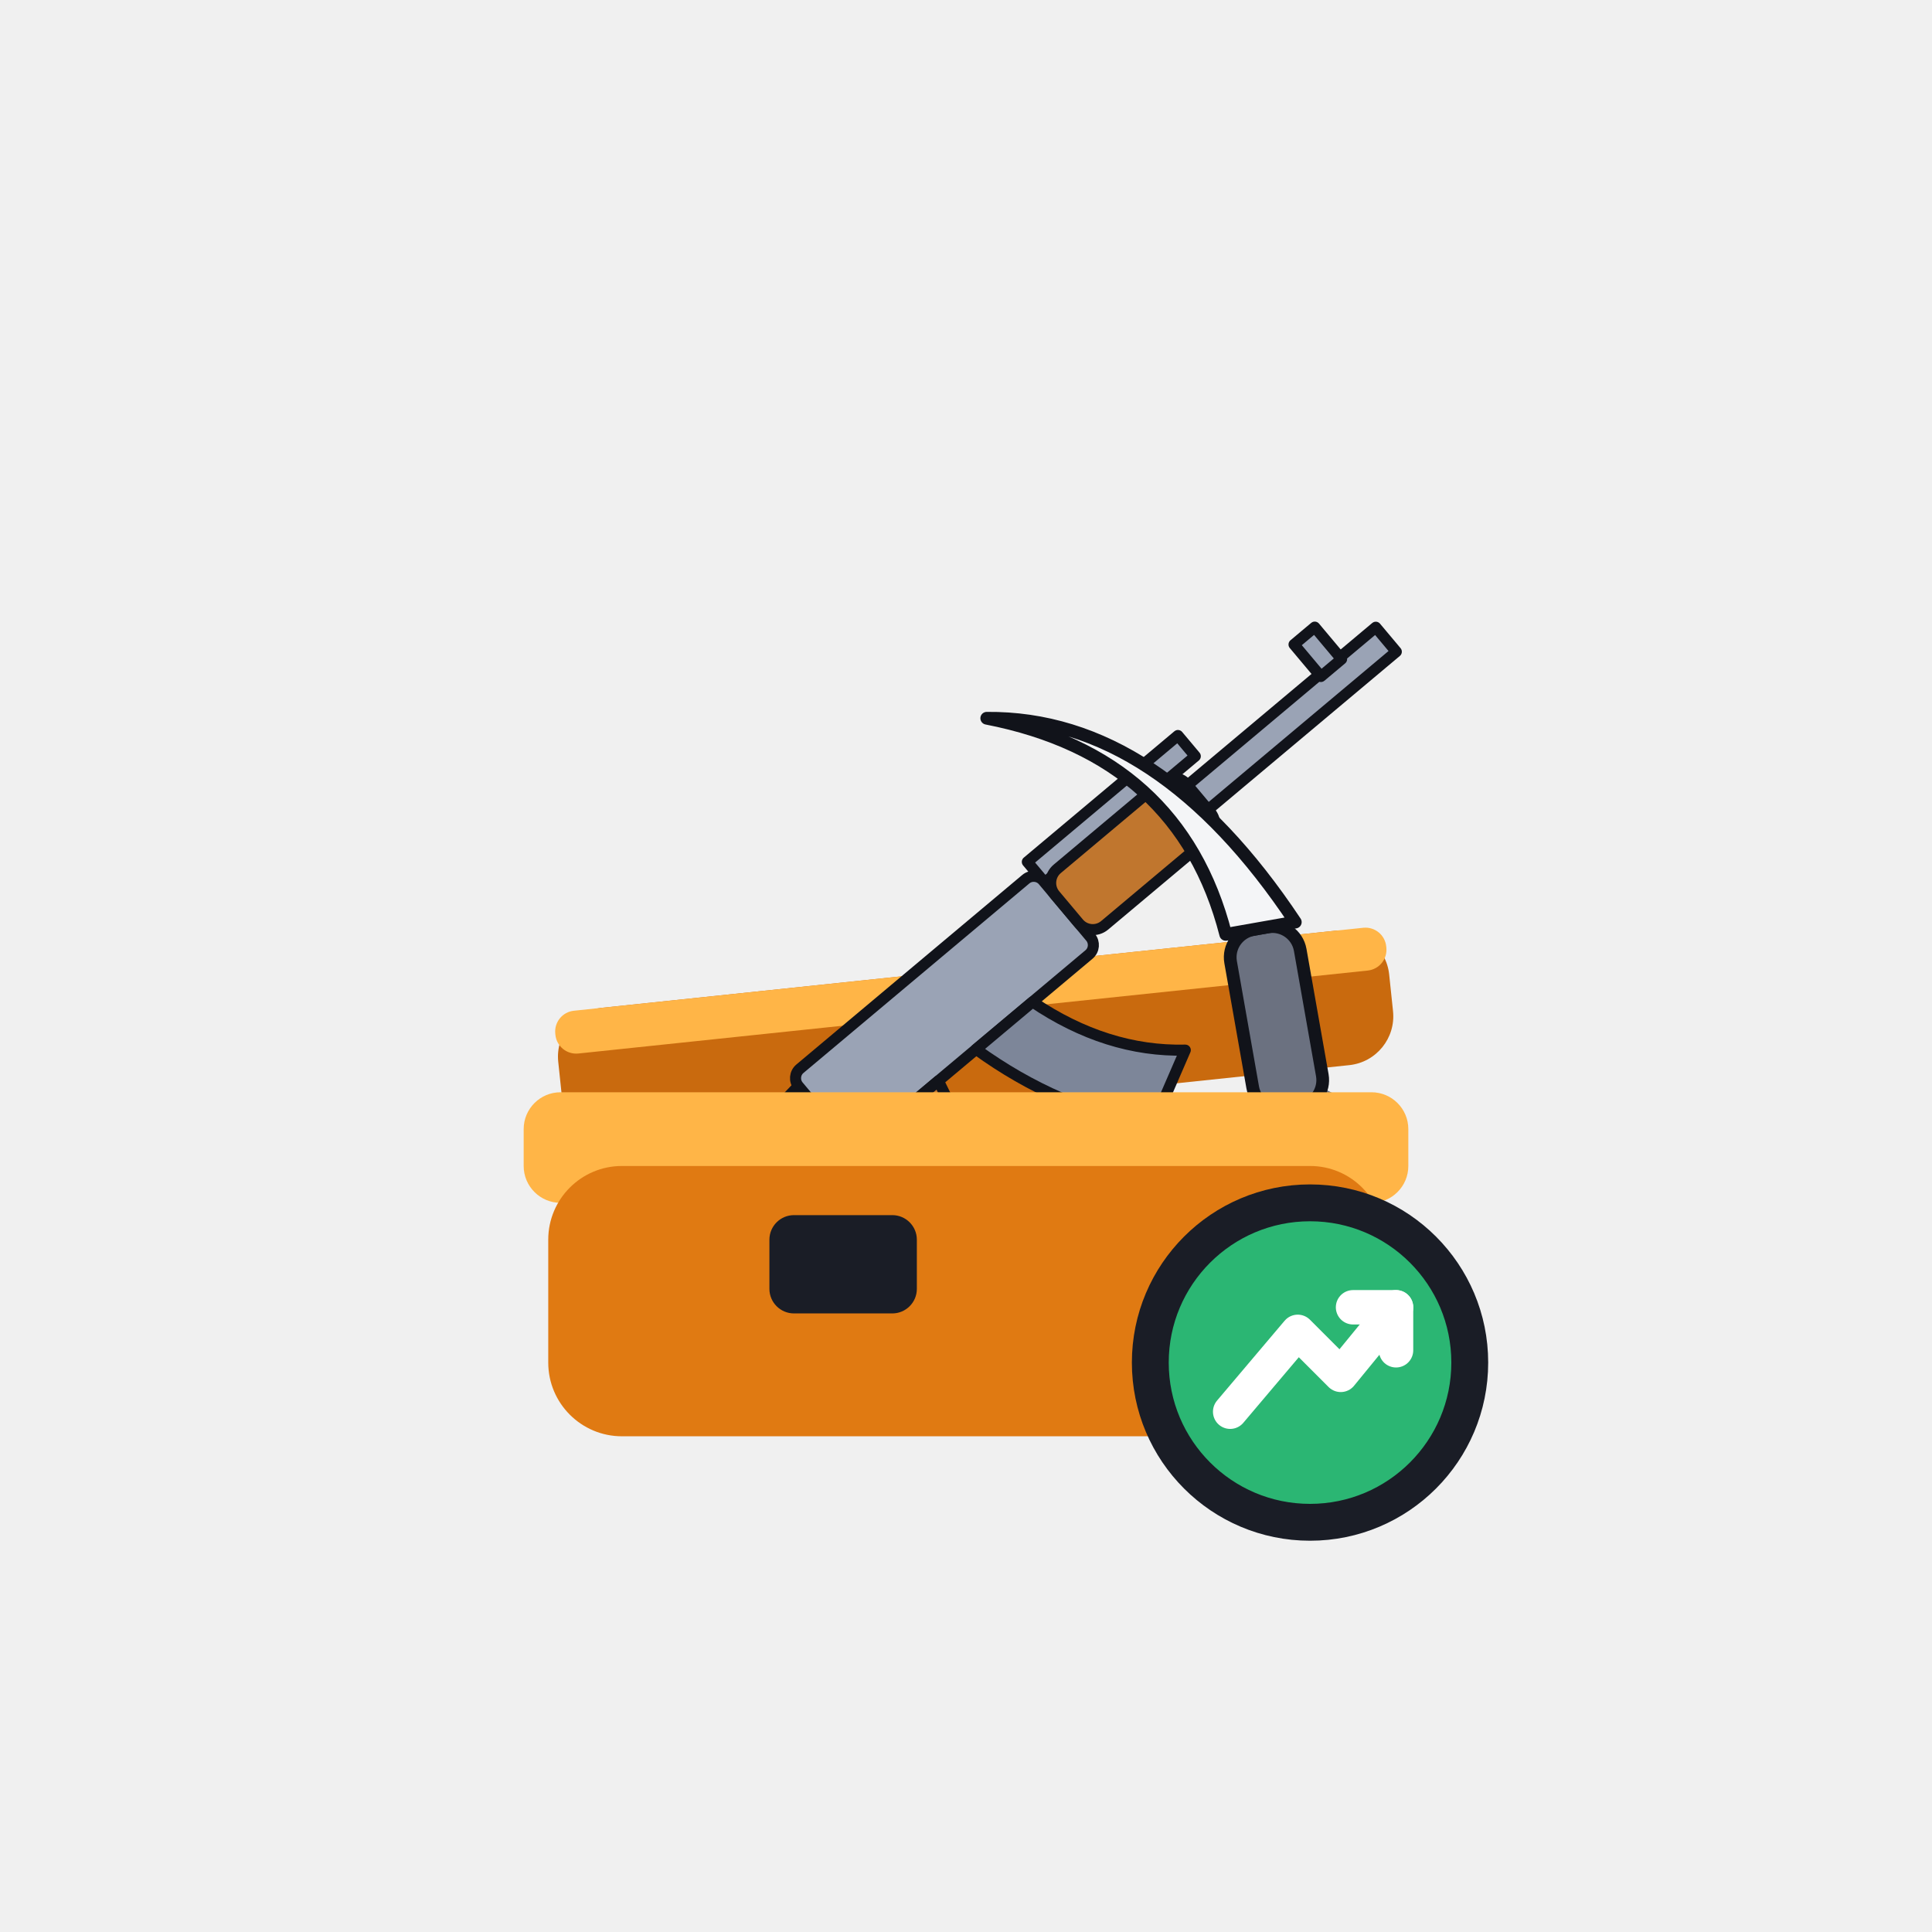
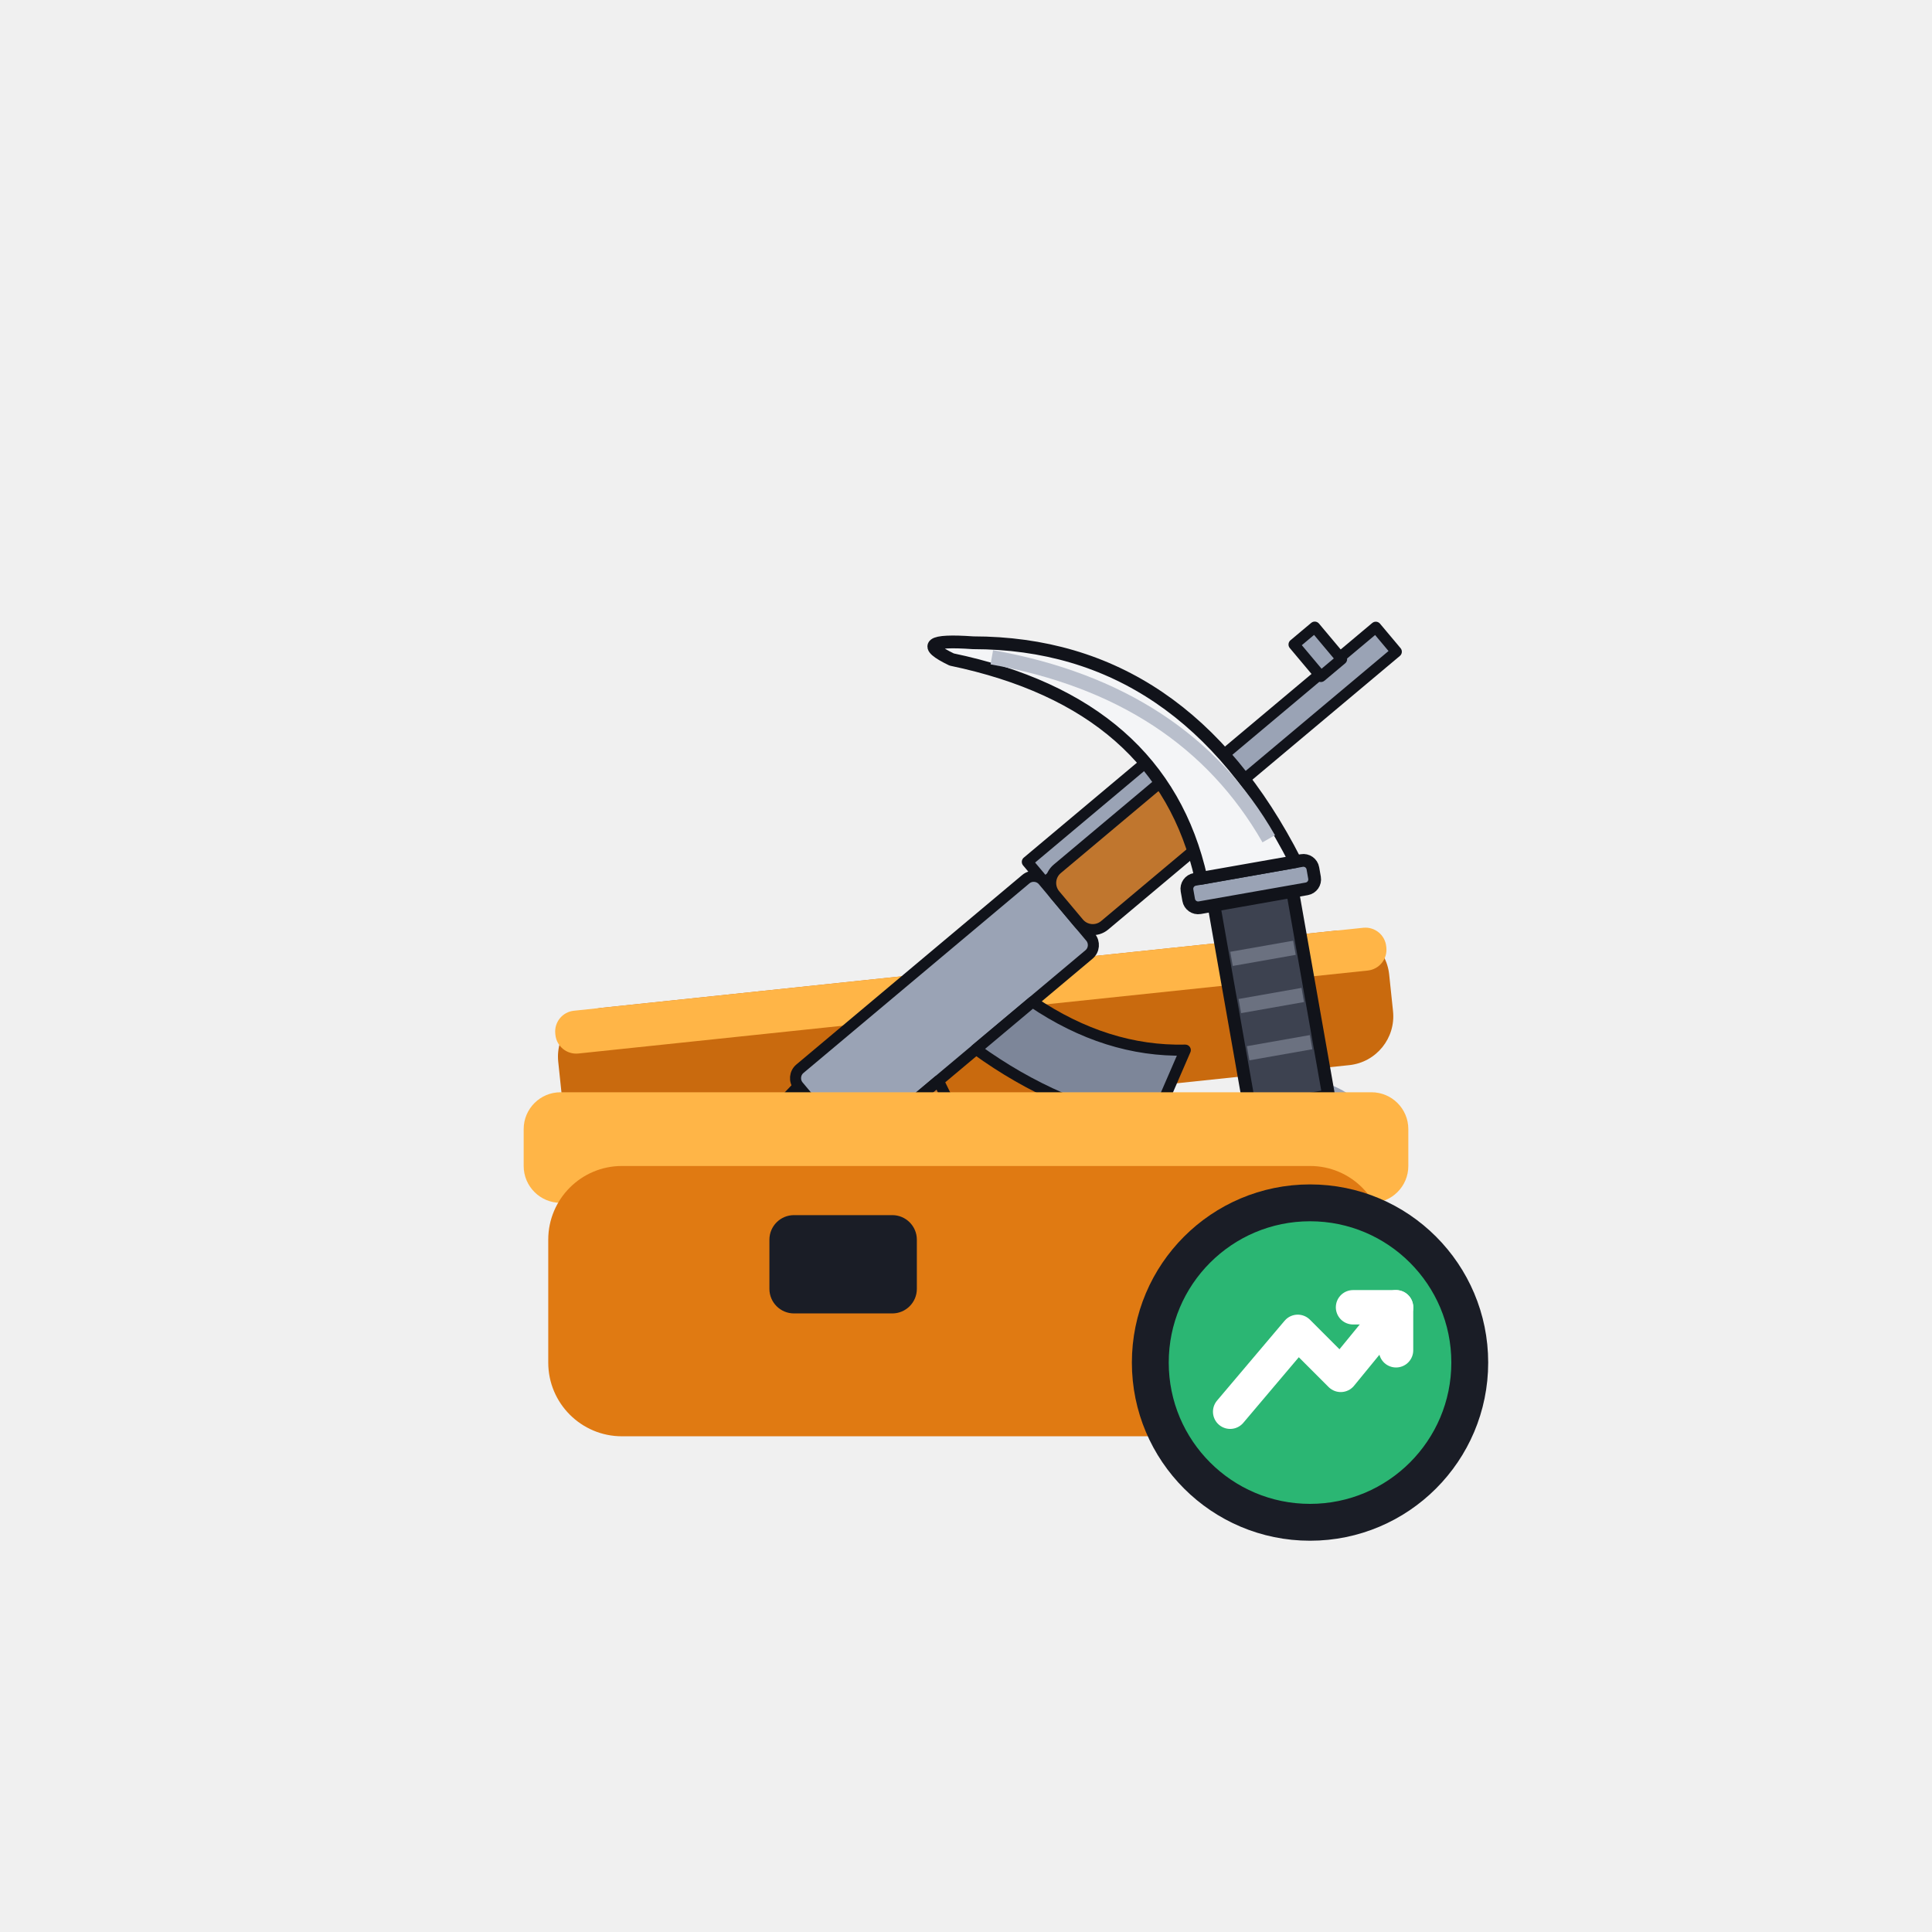
<svg xmlns="http://www.w3.org/2000/svg" width="456" height="456" viewBox="0 0 456 456">
  <g transform="translate(83,78) scale(2.9)">
    <g transform="rotate(-6 50 50)">
      <rect x="16" y="52" width="68" height="11" rx="4" fill="#C96A0E" />
      <rect x="16" y="52" width="68" height="3.5" rx="1.7" fill="#FFB547" />
    </g>
    <g transform="translate(20,70) rotate(-40)" stroke="#11131A" stroke-width="0.9" stroke-linejoin="round">
      <path d="M0 6 L18 4 L20 10 L2 16Z" fill="#C0762E" />
      <rect x="44" y="2" width="16" height="2.2" fill="#9AA3B5" />
      <rect x="18" y="3" width="26" height="8" rx="1" fill="#9AA3B5" />
      <rect x="44" y="4" width="14" height="6" rx="1.5" fill="#C0762E" />
      <rect x="58" y="5.6" width="20" height="2.6" fill="#9AA3B5" />
      <rect x="72" y="2.4" width="2.2" height="3.4" fill="#9AA3B5" />
      <path d="M22 11 L27 11 L25 19 L20 19Z" fill="#C0762E" />
      <path d="M31 11 L37 11 Q39 18 44 22 L38 25 Q33 19 31 11Z" fill="#7D8699" />
    </g>
-     <g transform="translate(74,72) rotate(-100) scale(1.15)" stroke="#11131A" stroke-width="0.9" stroke-linejoin="round">
-       <circle cx="4" cy="3.5" r="3.6" fill="none" stroke="#6B7180" stroke-width="2.2" />
-       <rect x="7" y="1" width="13" height="5" rx="2" fill="#6B7180" />
-       <path d="M20 1 Q33 0 38 -13 Q36 -1 20 6Z" fill="#F4F5F7" />
+     <g transform="translate(73,74) rotate(-100) scale(1.3)" stroke="#11131A" stroke-width="0.8" stroke-linejoin="round">
+       <circle cx="4" cy="4" r="4.2" fill="none" stroke="#9AA3B5" stroke-width="2.4" />
+       <path d="M8 1.5 H21 Q22.5 4 21 6.5 H8Z" fill="#3D4250" />
+       <path d="M11.5 2 V6 M14.5 2 V6 M17.5 2 V6" stroke="#6B7180" stroke-width="0.9" />
+       <rect x="21" y="0" width="1.8" height="8" rx="0.6" fill="#9AA3B5" />
+       <path d="M22.8 1 Q34 0.5 39 -12 Q40.8 -14.5 39.8 -10.5 Q37.5 2.5 22.8 7Z" fill="#F4F5F7" />
+       <path d="M24.5 5.6 Q34.5 2 38.7 -9.5" fill="none" stroke="#B9BFCC" stroke-width="0.9" />
    </g>
    <rect x="14" y="62" width="72" height="9" rx="3" fill="#FFB547" />
    <rect x="16" y="68" width="68" height="22" rx="6" fill="#E07A12" />
    <rect x="34" y="72" width="12" height="8" rx="2" fill="#1A1D26" />
    <circle cx="78" cy="84" r="13" fill="#2BB673" stroke="#1A1D26" stroke-width="3" />
    <path d="M71.5 88 L77 81.5 L80.5 85 L85 79.5" fill="none" stroke="#fff" stroke-width="2.8" stroke-linecap="round" stroke-linejoin="round" />
    <path d="M81.5 79.5 H85 V83" fill="none" stroke="#fff" stroke-width="2.8" stroke-linecap="round" stroke-linejoin="round" />
  </g>
</svg>
